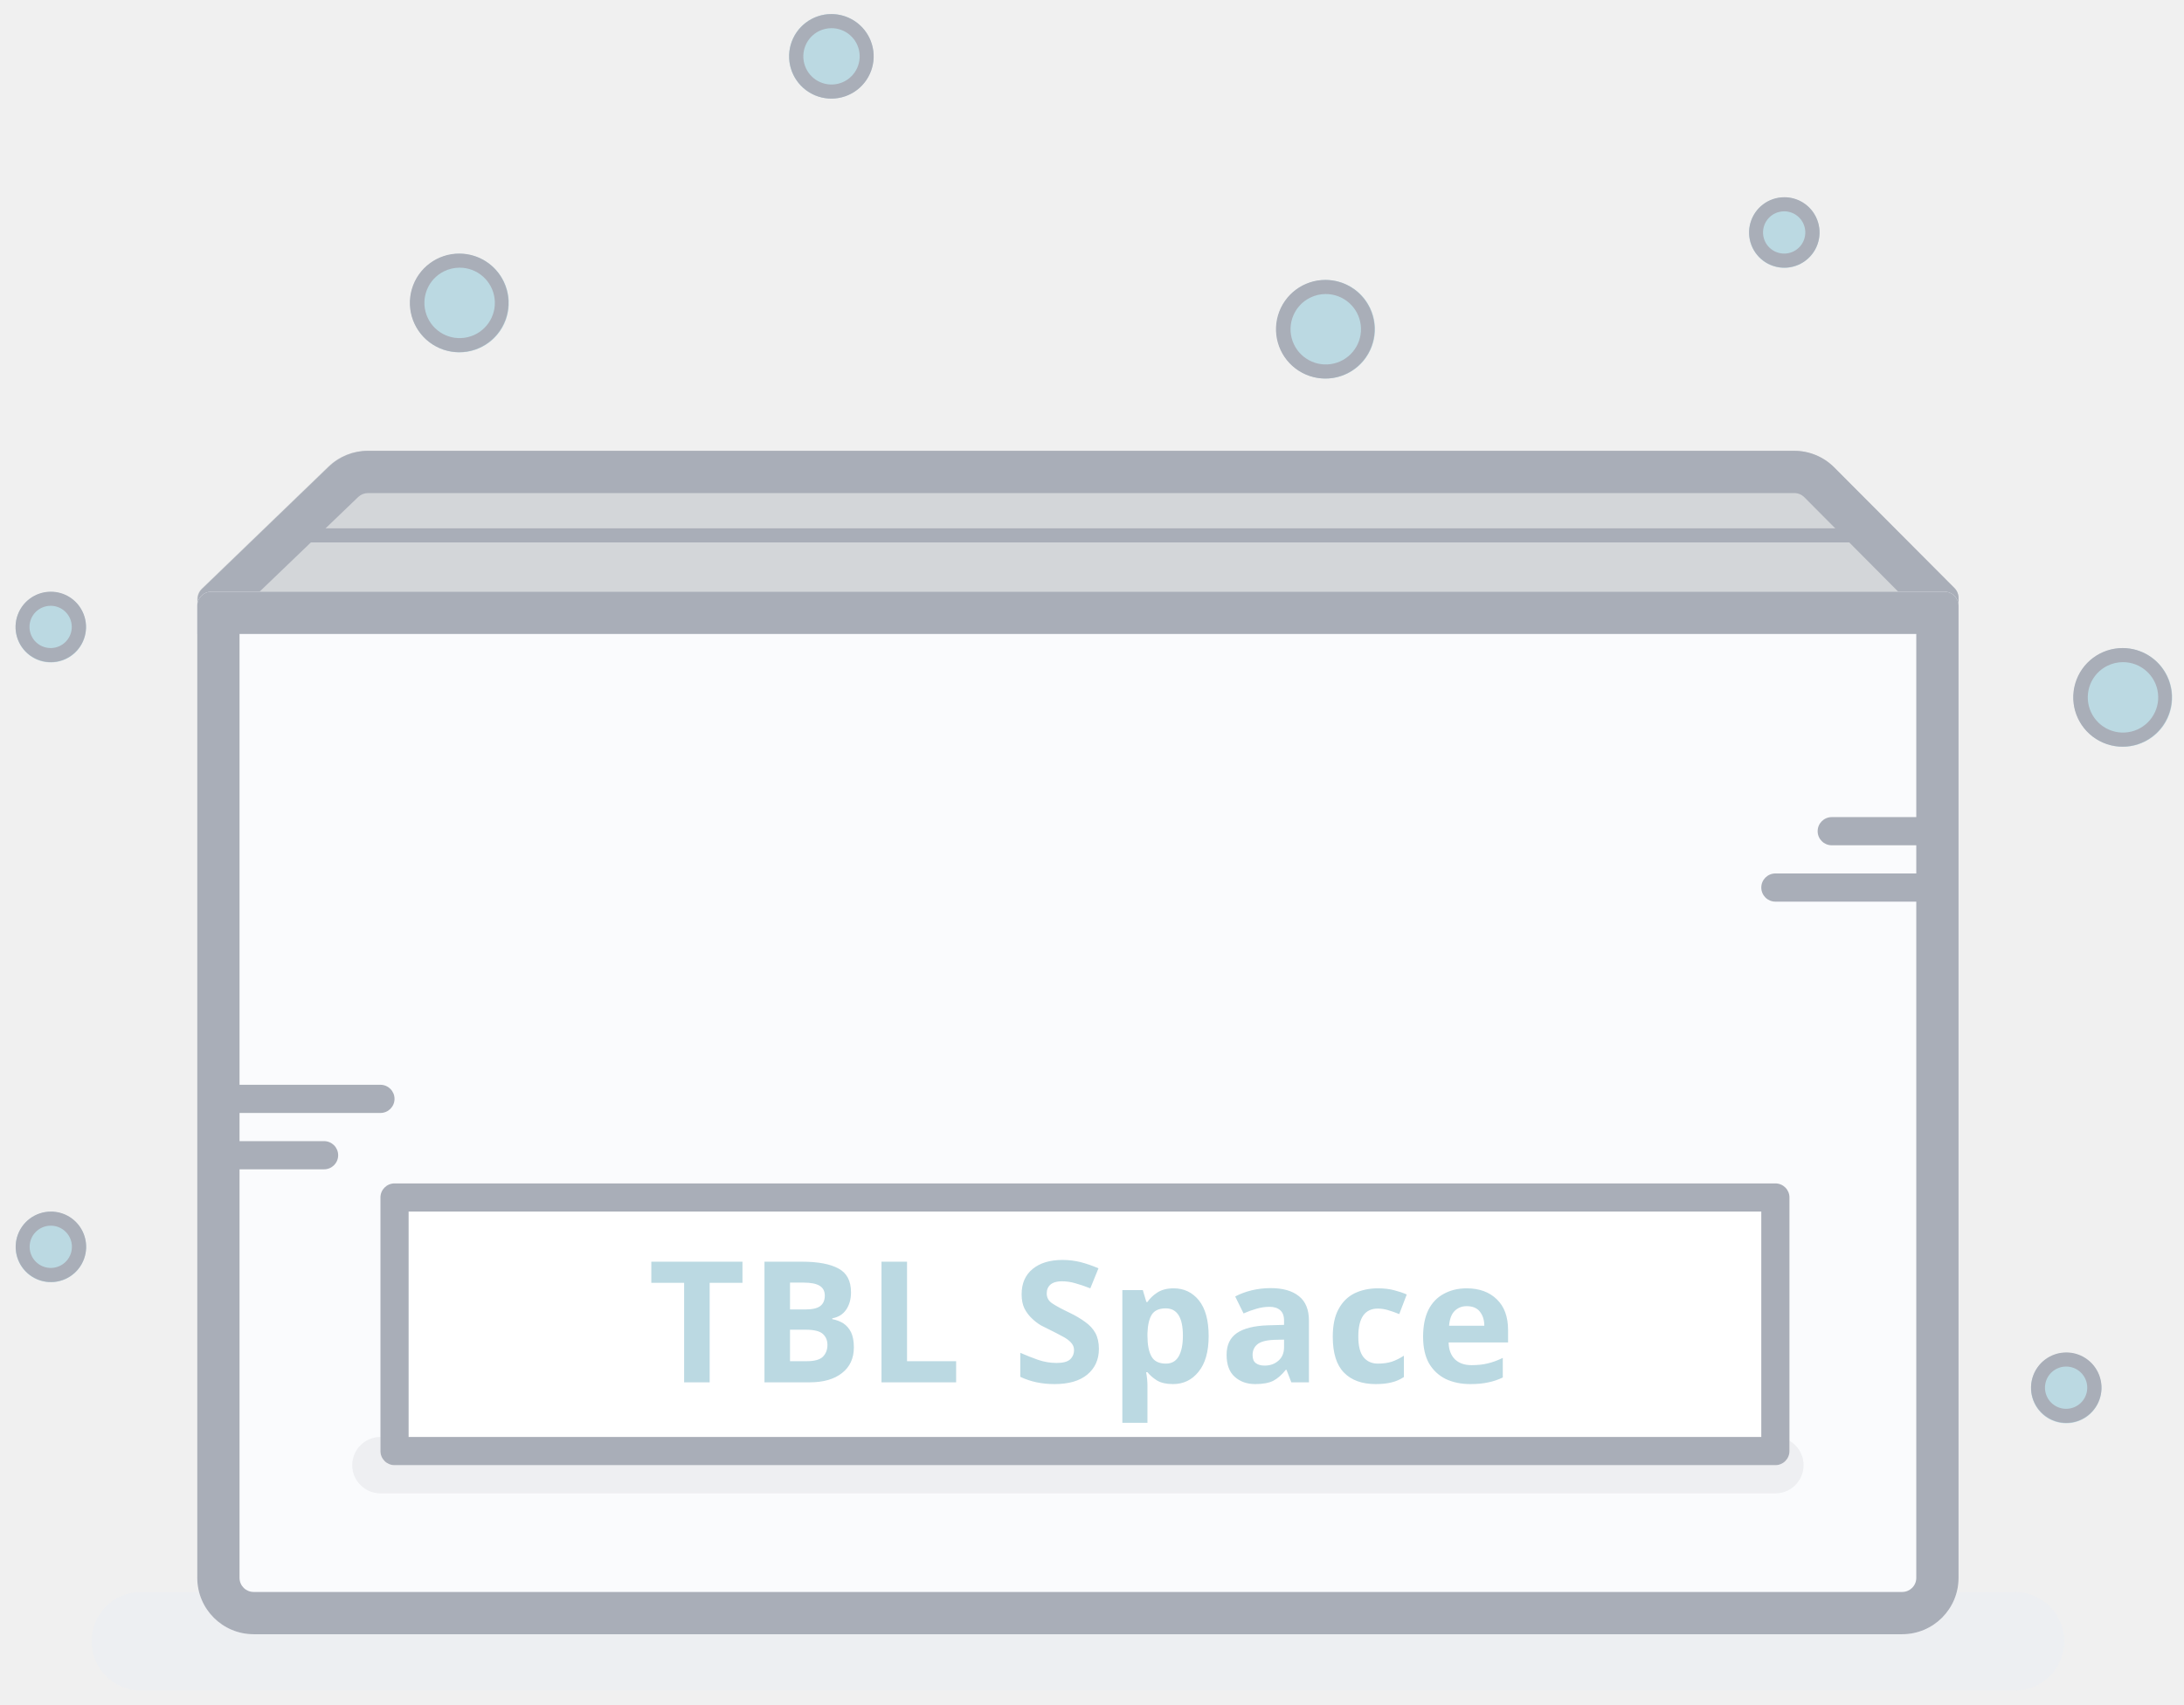
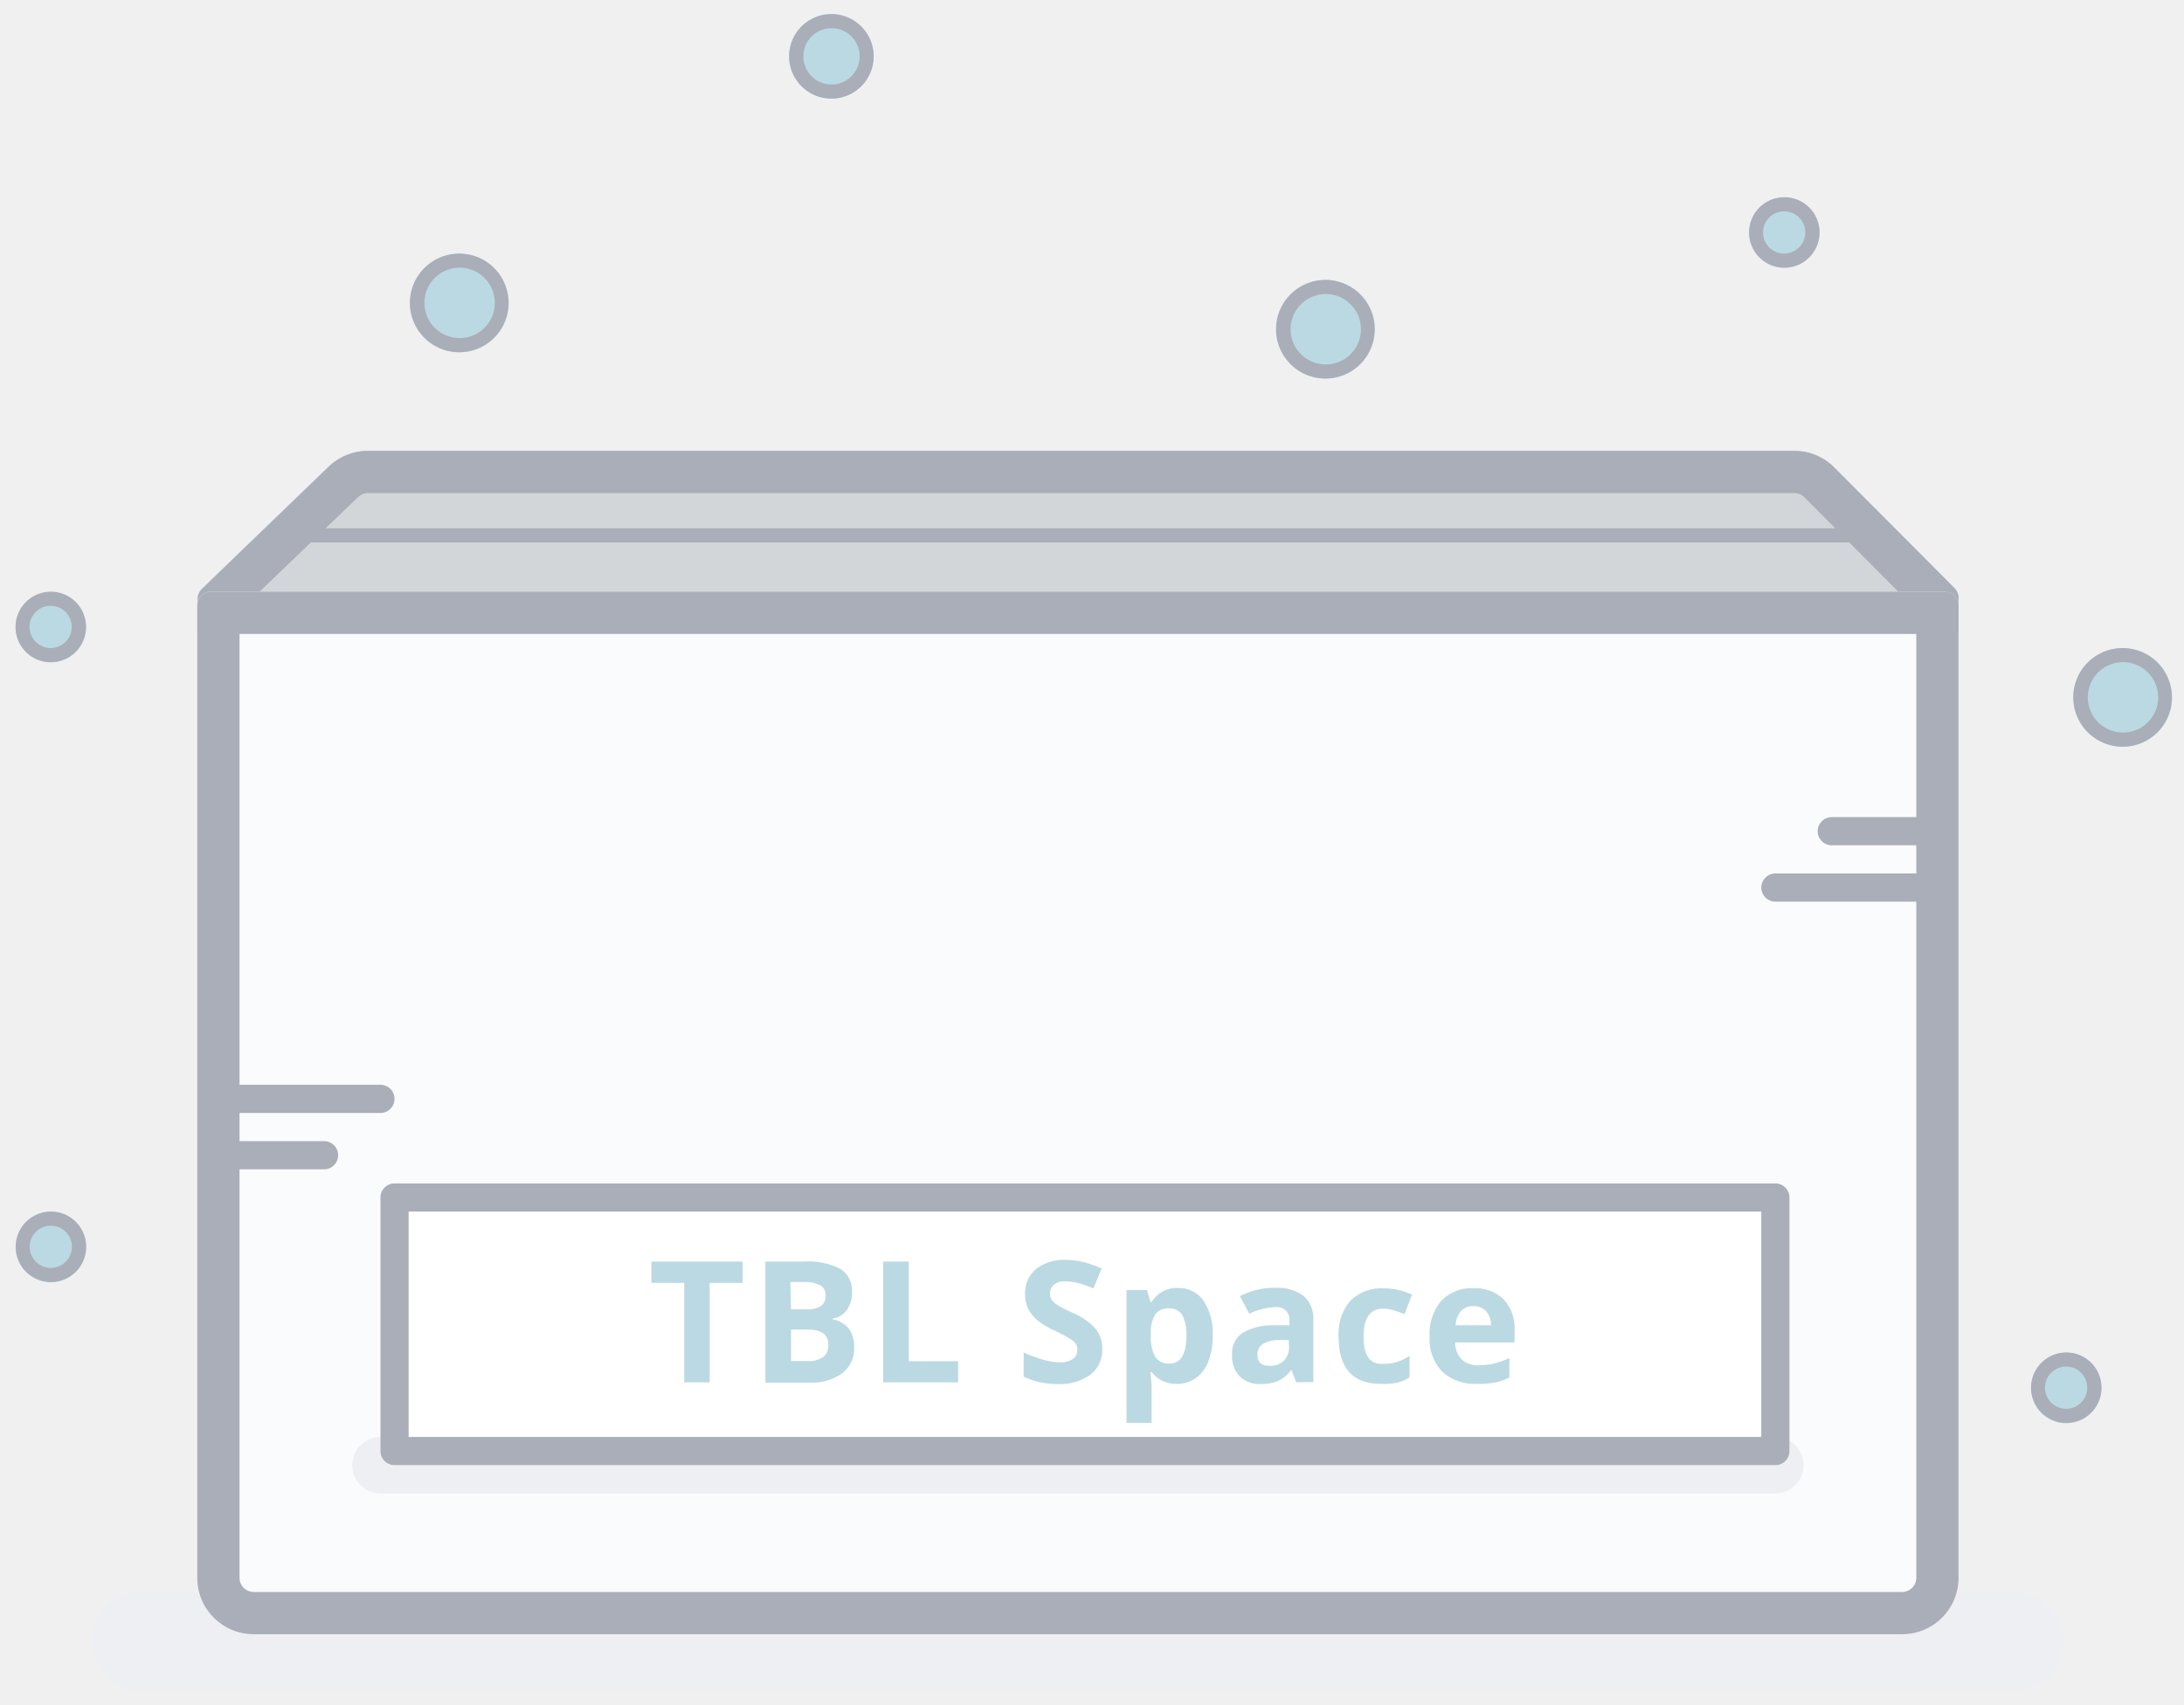
<svg xmlns="http://www.w3.org/2000/svg" id="Layer_1" data-name="Layer 1" viewBox="0 0 155 121">
  <defs>
-     <style>.cls-1{fill:#edeff2}.cls-2{fill:#d3d6d9}.cls-3{fill:#a9aeb8}.cls-4{fill:#fafbfd}.cls-5{fill:#a9aeb7;opacity:.16}.cls-6{fill:#fff}.cls-7{font-size:12px;font-family:NotoSans-Bold,Noto Sans;font-weight:700;letter-spacing:.02em}.cls-7,.cls-8{fill:#bbd9e2}</style>
+     <style>.cls-1{fill:#edeff2}.cls-2{fill:#d3d6d9}.cls-3{fill:#a9aeb8}.cls-4{fill:#fafbfd}.cls-5{fill:#a9aeb7;opacity:.16}.cls-6{fill:#fff}.cls-7{fill:#bbd9e2}</style>
  </defs>
  <rect class="cls-1" x="6.5" y="113" width="140" height="7" rx="3.5" ry="3.5" />
  <path class="cls-2" d="M26.11 32h101.23a4 4 0 0 1 2.83 1.18l8.54 8.57a1 1 0 0 1 .29.71V45H14v-2.49a1 1 0 0 1 .31-.72l9-8.68a4 4 0 0 1 2.8-1.11z" />
  <path class="cls-3" d="M127.34 35a1 1 0 0 1 .71.29l6.67 6.71H18.42l7-6.72a1 1 0 0 1 .69-.28h101.23m0-3H26.11a4 4 0 0 0-2.77 1.12l-9 8.68a1 1 0 0 0-.31.72V45H139v-2.55a1 1 0 0 0-.29-.71l-8.54-8.57a4 4 0 0 0-2.83-1.17z" />
  <path class="cls-4" d="M15 42h123a1 1 0 0 1 1 1v69a4 4 0 0 1-4 4H18a4 4 0 0 1-4-4V43a1 1 0 0 1 1-1z" />
  <path class="cls-3" d="M136 45v67a1 1 0 0 1-1 1H18a1 1 0 0 1-1-1V45h119m2-3H15a1 1 0 0 0-1 1v69a4 4 0 0 0 4 4h117a4 4 0 0 0 4-4V43a1 1 0 0 0-1-1zM21 37.5h113v1H21z" />
  <path class="cls-5" d="M126 106H27a2 2 0 0 1 0-4h99a2 2 0 0 1 0 4z" />
  <rect class="cls-6" x="27" y="84" width="100" height="20" rx="1" ry="1" />
  <path class="cls-3" d="M125 86v16H29V86h96m1-2H28a1 1 0 0 0-1 1v18a1 1 0 0 0 1 1h98a1 1 0 0 0 1-1V85a1 1 0 0 0-1-1z" />
-   <text class="cls-7" transform="translate(45.99 98.12)">TBL Space</text>
+   <path class="cls-7" d="M50.37 98.12h-1.81v-7.06h-2.33v-1.51h6.47v1.51h-2.33zM54.32 89.55H57a5.14 5.14 0 0 1 2.65.52 1.81 1.81 0 0 1 .82 1.65 2.08 2.08 0 0 1-.38 1.28 1.44 1.44 0 0 1-1 .59v.06a1.89 1.89 0 0 1 1.17.68 2.21 2.21 0 0 1 .36 1.32 2.18 2.18 0 0 1-.85 1.83 3.66 3.66 0 0 1-2.3.66h-3.15zm1.82 3.39h1.05a1.93 1.93 0 0 0 1.07-.23.85.85 0 0 0 .33-.76.76.76 0 0 0-.36-.71 2.32 2.32 0 0 0-1.14-.24h-1zm0 1.44v2.23h1.18a1.76 1.76 0 0 0 1.11-.29 1.06 1.06 0 0 0 .36-.88q0-1.07-1.52-1.07zM62.68 98.12v-8.57h1.82v7.07H68v1.5zM78.23 95.74a2.21 2.21 0 0 1-.83 1.83 3.63 3.63 0 0 1-2.32.67 5.46 5.46 0 0 1-2.43-.52V96a10 10 0 0 0 1.47.54 4.34 4.34 0 0 0 1.1.16 1.56 1.56 0 0 0 .92-.23.78.78 0 0 0 .32-.68.75.75 0 0 0-.14-.45 1.57 1.57 0 0 0-.42-.34 10.62 10.62 0 0 0-1.11-.58 5.26 5.26 0 0 1-1.18-.71 2.66 2.66 0 0 1-.63-.79 2.26 2.26 0 0 1-.23-1.05 2.21 2.21 0 0 1 .77-1.79 3.2 3.2 0 0 1 2.13-.65 5 5 0 0 1 1.27.16 8.76 8.76 0 0 1 1.27.45l-.59 1.41a8.57 8.57 0 0 0-1.13-.39 3.65 3.65 0 0 0-.88-.11 1.17 1.17 0 0 0-.79.24.79.79 0 0 0-.28.63.78.78 0 0 0 .11.42 1.22 1.22 0 0 0 .35.35 11 11 0 0 0 1.15.6 4.58 4.58 0 0 1 1.65 1.15 2.25 2.25 0 0 1 .45 1.4zM83.54 98.23a2.17 2.17 0 0 1-1.81-.84h-.09q.09.82.09.95V101h-1.78v-9.43h1.45l.25.85h.08a2.07 2.07 0 0 1 1.86-1 2.13 2.13 0 0 1 1.82.9 4.15 4.15 0 0 1 .66 2.49 4.92 4.92 0 0 1-.31 1.82 2.56 2.56 0 0 1-.88 1.18 2.24 2.24 0 0 1-1.34.42zM83 92.87a1.13 1.13 0 0 0-1 .41 2.34 2.34 0 0 0-.32 1.34v.19a2.76 2.76 0 0 0 .32 1.52 1.12 1.12 0 0 0 1 .46q1.2 0 1.2-2a2.83 2.83 0 0 0-.3-1.45 1 1 0 0 0-.9-.47zM92 98.12l-.35-.89a2.64 2.64 0 0 1-.93.79 3 3 0 0 1-1.25.22 2 2 0 0 1-1.49-.54 2.07 2.07 0 0 1-.54-1.54 1.73 1.73 0 0 1 .73-1.54 4.23 4.23 0 0 1 2.2-.55h1.14v-.29a.89.89 0 0 0-1-1 4.65 4.65 0 0 0-1.85.47L88 92a5.33 5.33 0 0 1 2.51-.59 3.12 3.12 0 0 1 2 .57 2.12 2.12 0 0 1 .7 1.75v4.37zm-.53-3h-.69a2.21 2.21 0 0 0-1.16.28.88.88 0 0 0-.38.79q0 .76.87.76a1.37 1.37 0 0 0 1-.36 1.26 1.26 0 0 0 .37-.95zM98 98.23q-3 0-3-3.35a3.58 3.58 0 0 1 .83-2.55 3.12 3.12 0 0 1 2.38-.88 4.55 4.55 0 0 1 2 .45l-.53 1.38q-.42-.17-.79-.28a2.53 2.53 0 0 0-.73-.11q-1.39 0-1.39 2t1.39 1.92a3.18 3.18 0 0 0 1-.14 3.45 3.45 0 0 0 .88-.43v1.53a2.88 2.88 0 0 1-.88.38 4.93 4.93 0 0 1-1.16.08zM104.82 98.23a3.38 3.38 0 0 1-2.47-.87 3.31 3.31 0 0 1-.89-2.47 3.64 3.64 0 0 1 .82-2.55 2.93 2.93 0 0 1 2.28-.9 2.89 2.89 0 0 1 2.16.79 3 3 0 0 1 .77 2.19v.87h-4.22a1.72 1.72 0 0 0 .45 1.19 1.59 1.59 0 0 0 1.18.43 4.91 4.91 0 0 0 1.12-.12 5.6 5.6 0 0 0 1.1-.39v1.38a4.2 4.2 0 0 1-1 .35 6.32 6.32 0 0 1-1.3.1zm-.25-5.52a1.13 1.13 0 0 0-.89.36 1.67 1.67 0 0 0-.37 1h2.51a1.49 1.49 0 0 0-.35-1 1.17 1.17 0 0 0-.9-.36z" />
  <path class="cls-3" d="M23 83h-6a1 1 0 0 1 0-2h6a1 1 0 0 1 0 2zM27 79H17a1 1 0 0 1 0-2h10a1 1 0 0 1 0 2zM136 60h-6a1 1 0 0 1 0-2h6a1 1 0 0 1 0 2zM136 64h-10a1 1 0 0 1 0-2h10a1 1 0 0 1 0 2z" />
-   <circle class="cls-8" cx="146.64" cy="98.53" r="2.5" transform="rotate(-26.14 146.636 98.527)" />
+   <circle class="cls-7" cx="146.64" cy="98.53" r="2.5" transform="rotate(-26.14 146.636 98.527)" />
  <path class="cls-3" d="M146.64 97a1.5 1.5 0 1 1-.66.15 1.49 1.49 0 0 1 .66-.15m0-1a2.5 2.5 0 1 0 2.25 1.4 2.49 2.49 0 0 0-2.25-1.4z" />
-   <circle class="cls-8" cx="59" cy="4" r="3" transform="rotate(-26.14 58.993 4.004)" />
+   <circle class="cls-7" cx="59" cy="4" r="3" transform="rotate(-26.14 58.993 4.004)" />
  <path class="cls-3" d="M59 2a2 2 0 1 1-.88.21A2 2 0 0 1 59 2m0-1a3 3 0 1 0 2.7 1.68A3 3 0 0 0 59 1z" />
-   <circle class="cls-8" cx="150.66" cy="49.51" r="3.5" transform="rotate(-26.14 150.662 49.504)" />
+   <circle class="cls-7" cx="150.66" cy="49.51" r="3.5" transform="rotate(-26.14 150.662 49.504)" />
  <path class="cls-3" d="M150.66 47a2.5 2.5 0 1 1-1.1.26 2.49 2.49 0 0 1 1.1-.26m0-1a3.5 3.5 0 1 0 3.14 2 3.49 3.49 0 0 0-3.14-2z" />
-   <circle class="cls-8" cx="126.63" cy="16.51" r="2.5" transform="rotate(-26.14 126.636 16.507)" />
+   <circle class="cls-7" cx="126.63" cy="16.51" r="2.5" transform="rotate(-26.14 126.636 16.507)" />
  <path class="cls-3" d="M126.63 15a1.5 1.5 0 1 1-.66.15 1.49 1.49 0 0 1 .66-.15m0-1a2.5 2.5 0 1 0 2.25 1.4 2.49 2.49 0 0 0-2.25-1.4z" />
-   <circle class="cls-8" cx="32.61" cy="21.51" r="3.5" transform="rotate(-26.14 32.617 21.509)" />
+   <circle class="cls-7" cx="32.61" cy="21.51" r="3.5" transform="rotate(-26.14 32.617 21.509)" />
  <path class="cls-3" d="M32.61 19a2.5 2.5 0 1 1-1.1.26 2.49 2.49 0 0 1 1.1-.26m0-1a3.5 3.5 0 1 0 3.14 2 3.49 3.49 0 0 0-3.14-2z" />
-   <circle class="cls-8" cx="94.08" cy="23.37" r="3.5" transform="rotate(-26.14 94.085 23.363)" />
+   <circle class="cls-7" cx="94.08" cy="23.37" r="3.5" transform="rotate(-26.14 94.085 23.363)" />
  <path class="cls-3" d="M94.08 20.87a2.5 2.5 0 1 1-1.1.26 2.49 2.49 0 0 1 1.1-.26m0-1a3.5 3.5 0 1 0 3.14 2 3.49 3.49 0 0 0-3.14-2z" />
-   <circle class="cls-8" cx="3.61" cy="88.52" r="2.5" transform="rotate(-26.14 3.6 88.519)" />
+   <circle class="cls-7" cx="3.61" cy="88.52" r="2.5" transform="rotate(-26.14 3.6 88.519)" />
  <path class="cls-3" d="M3.61 87a1.5 1.5 0 1 1-.66.15 1.49 1.49 0 0 1 .66-.15m0-1a2.5 2.5 0 1 0 2.25 1.4A2.49 2.49 0 0 0 3.6 86z" />
-   <circle class="cls-8" cx="3.6" cy="44.52" r="2.5" transform="rotate(-26.14 3.604 44.508)" />
+   <circle class="cls-7" cx="3.6" cy="44.52" r="2.5" transform="rotate(-26.14 3.604 44.508)" />
  <path class="cls-3" d="M3.6 43a1.5 1.5 0 1 1-.66.15A1.49 1.49 0 0 1 3.6 43m0-1a2.5 2.5 0 1 0 2.25 1.4A2.49 2.49 0 0 0 3.6 42z" />
</svg>
